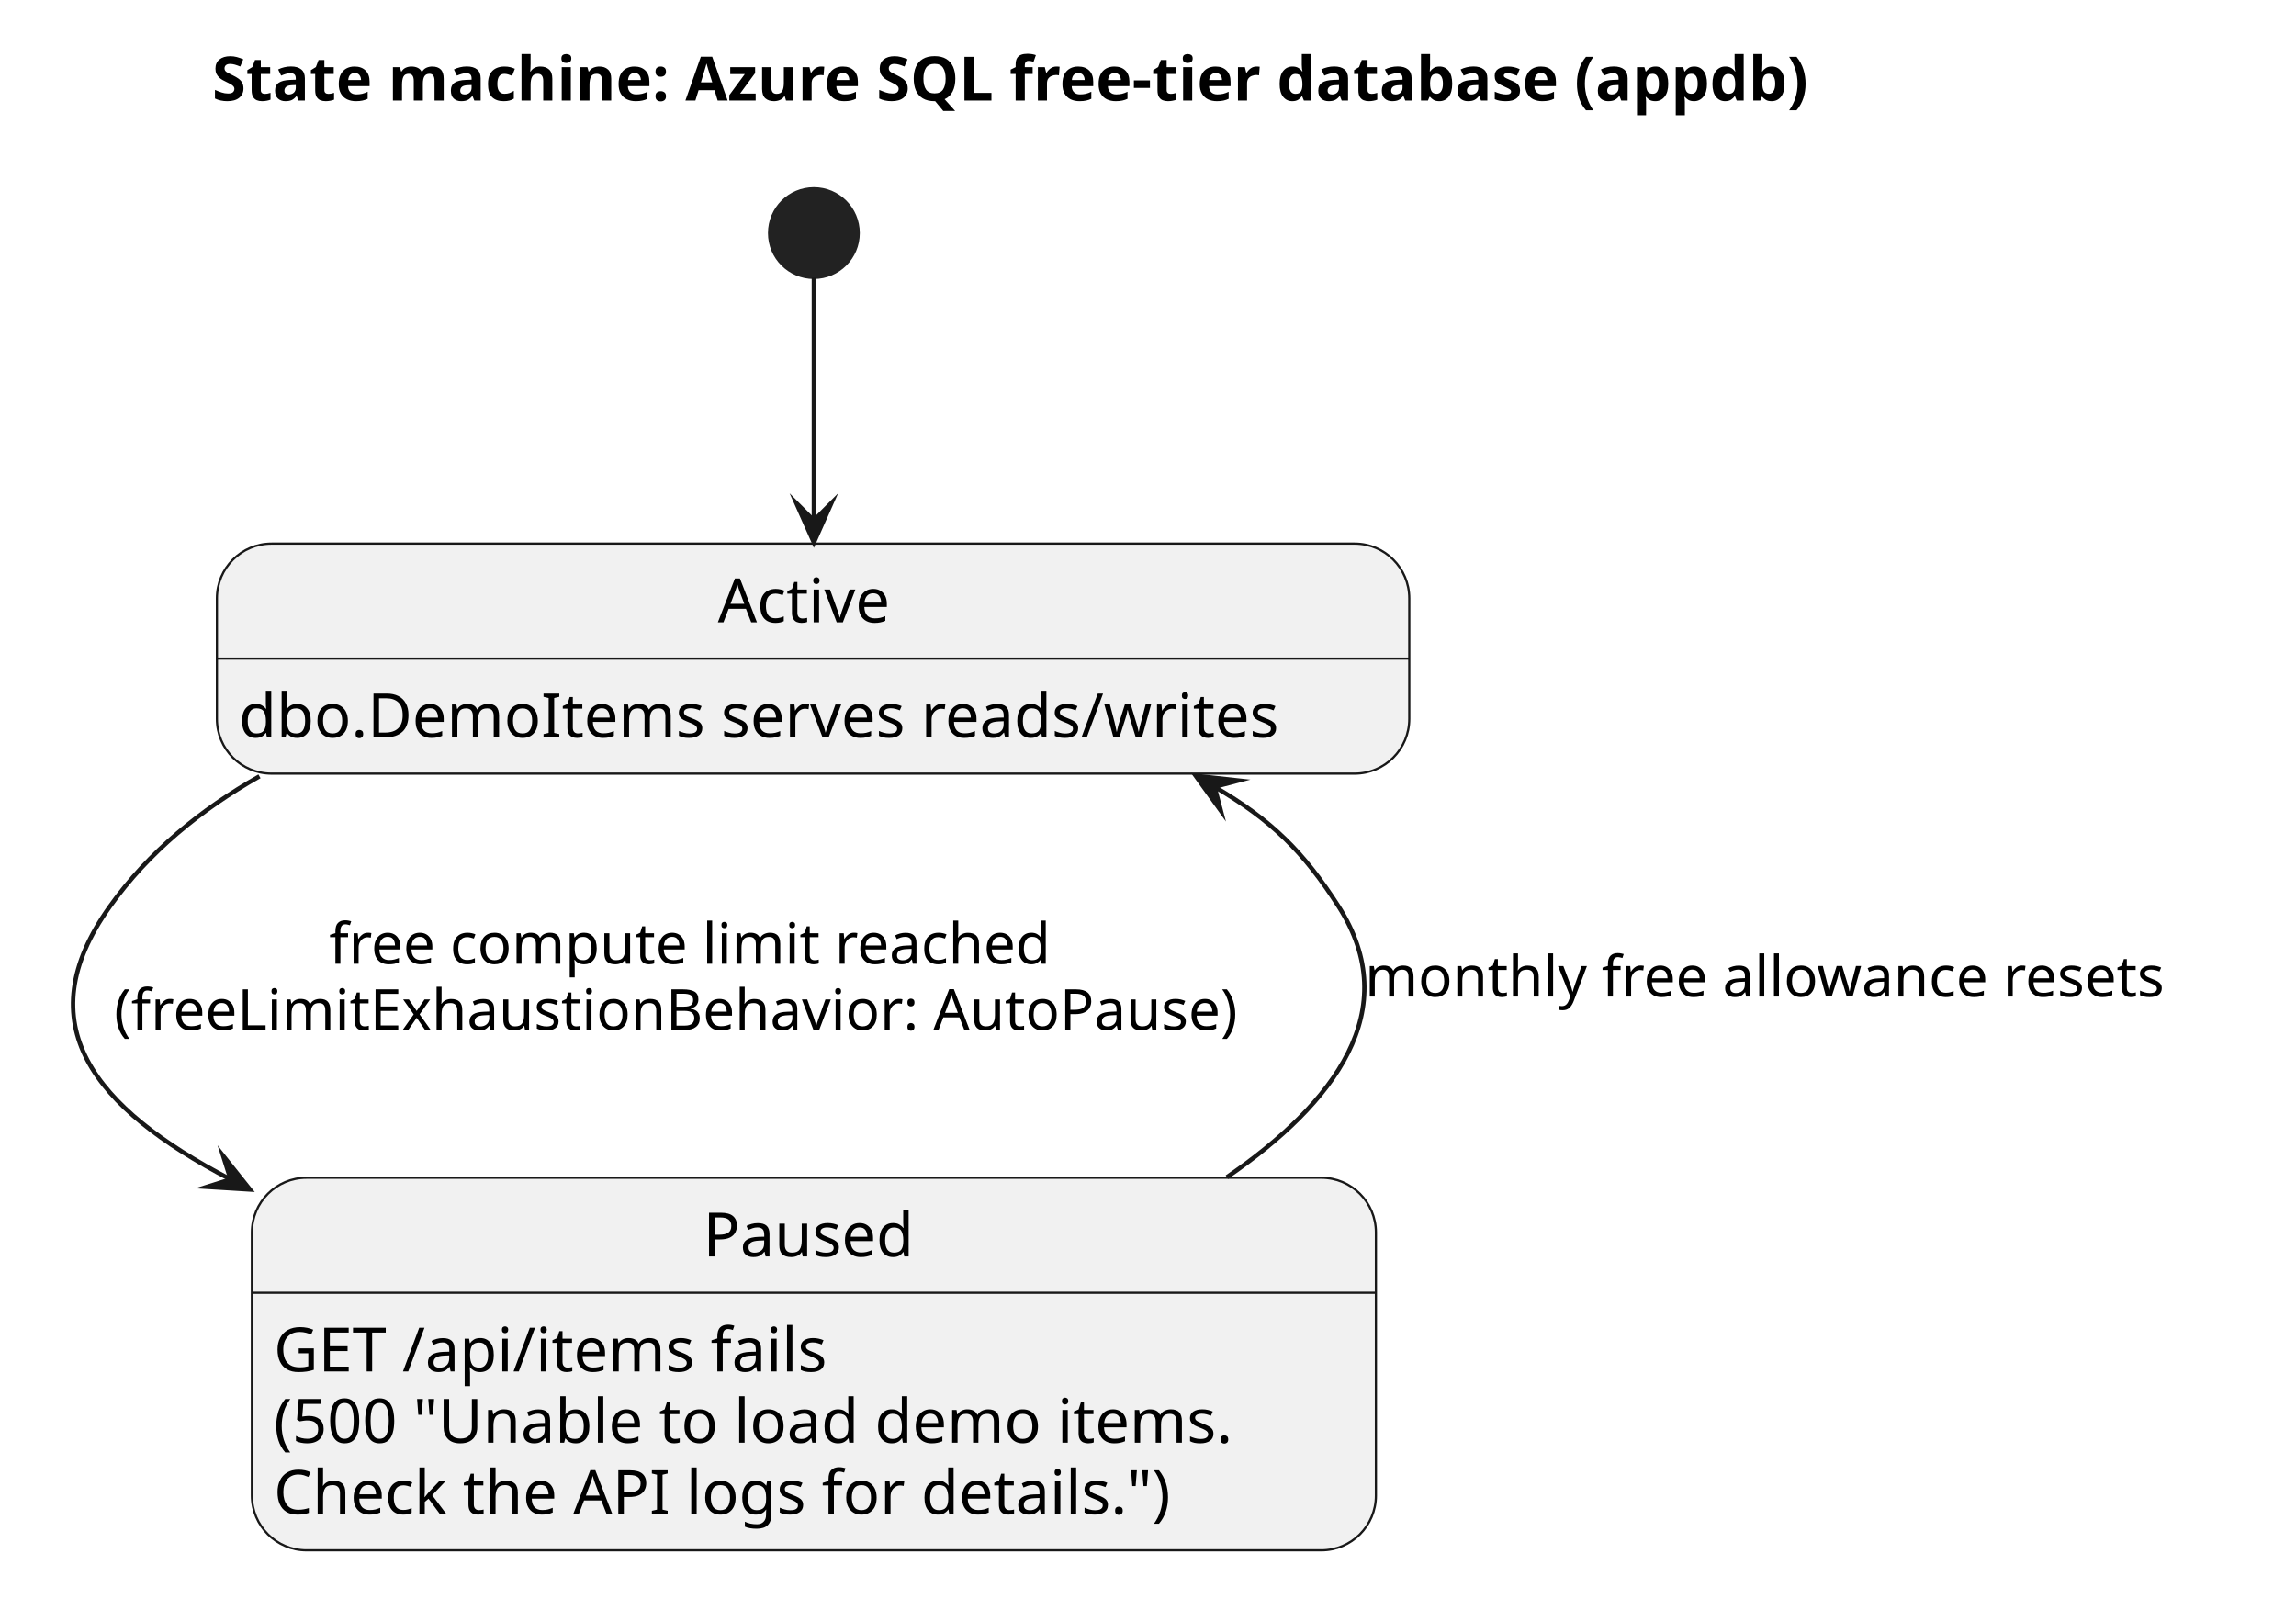
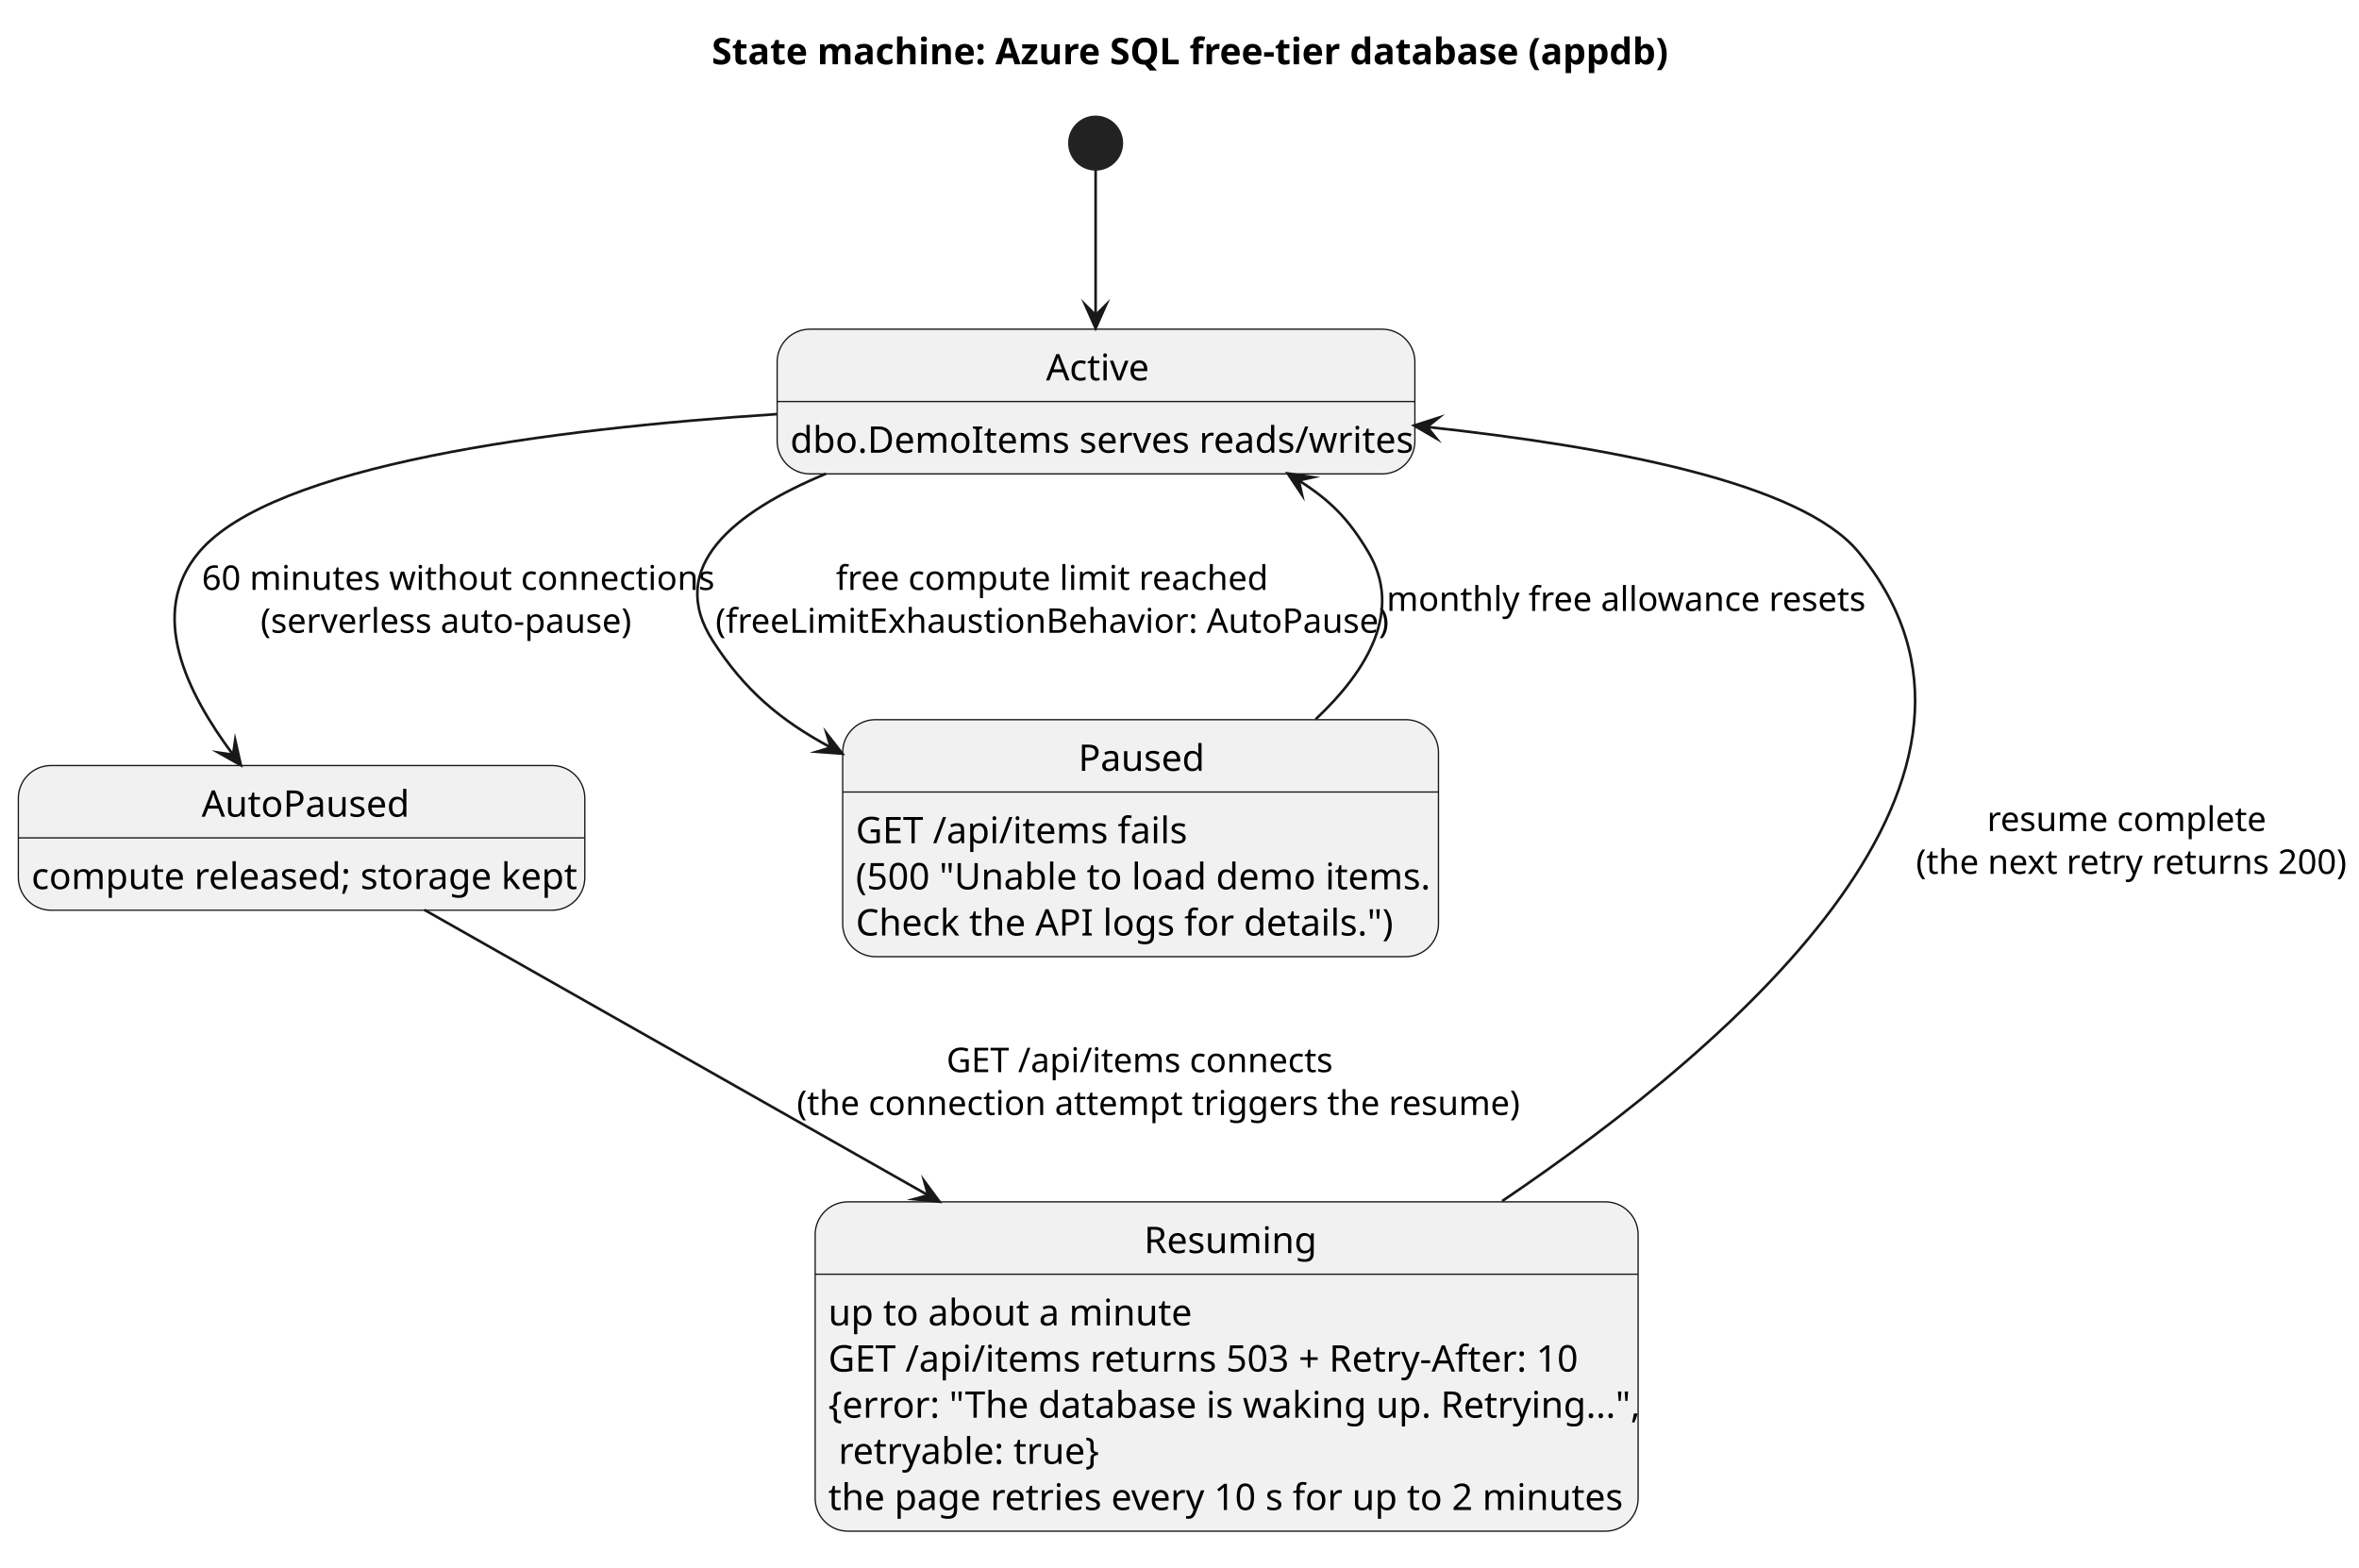
- <svg xmlns="http://www.w3.org/2000/svg" version="1.1" data-diagram-type="STATE" style="width:525px;height:368px;background:#FFFFFF;" width="525px" height="368px" viewBox="0 0 525 368" zoomAndPan="magnify" preserveAspectRatio="none" contentStyleType="text/css">
+ <svg xmlns="http://www.w3.org/2000/svg" version="1.1" data-diagram-type="STATE" style="width:900px;height:598px;background:#FFFFFF;" width="900px" height="598px" viewBox="0 0 900 598" zoomAndPan="magnify" preserveAspectRatio="none" contentStyleType="text/css">
  <defs />
  <g font-family="sans-serif" lengthAdjust="spacing">
    <g class="title" data-source-line="1">
-       <text x="48.516" y="22.995" fill="#000" font-size="14" textLength="420.991" font-weight="700">State machine: Azure SQL free-tier database (appdb)</text>
+       <text x="271.522" y="24.533" fill="#000" font-size="14" textLength="350.854" font-weight="700">State machine: Azure SQL free-tier database (appdb)</text>
    </g>
    <g class="entity" data-qualified-name="Active" id="ent0001" data-source-line="5">
-       <rect x="49.6" y="124.297" width="272.643" height="52.594" fill="#F1F1F1" style="stroke:#181818;stroke-width:0.5;" rx="12.5" ry="12.5" />
-       <line x1="49.6" y1="150.594" x2="322.243" y2="150.594" style="stroke:#181818;stroke-width:0.5;" />
-       <text x="164.145" y="142.292" fill="#000" font-size="14" textLength="43.552">Active</text>
-       <text x="54.6" y="168.589" fill="#000" font-size="14" textLength="252.643">dbo.DemoItems serves reads/writes</text>
+       <rect x="296.5" y="125.609" width="243.303" height="55.219" fill="#F1F1F1" style="stroke:#181818;stroke-width:0.5;" rx="12.5" ry="12.5" />
+       <line x1="296.5" y1="153.219" x2="539.803" y2="153.219" style="stroke:#181818;stroke-width:0.5;" />
+       <text x="399.089" y="145.143" fill="#000" font-size="14" textLength="38.124">Active</text>
+       <text x="301.5" y="172.752" fill="#000" font-size="14" textLength="223.303">dbo.DemoItems serves reads/writes</text>
    </g>
-     <g class="entity" data-qualified-name="Paused" id="ent0002" data-source-line="8">
-       <rect x="57.6" y="269.297" width="257.016" height="85.188" fill="#F1F1F1" style="stroke:#181818;stroke-width:0.5;" rx="12.5" ry="12.5" />
-       <line x1="57.6" y1="295.594" x2="314.616" y2="295.594" style="stroke:#181818;stroke-width:0.5;" />
-       <text x="160.764" y="287.292" fill="#000" font-size="14" textLength="50.688">Paused</text>
-       <text x="62.6" y="313.589" fill="#000" font-size="14" textLength="135.44">GET /api/items fails</text>
-       <text x="62.6" y="329.886" fill="#000" font-size="14" textLength="237.016">(500 "Unable to load demo items.</text>
-       <text x="62.6" y="346.183" fill="#000" font-size="14" textLength="221.32">Check the API logs for details.")</text>
+     <g class="entity" data-qualified-name="AutoPaused" id="ent0002" data-source-line="9">
+       <rect x="7" y="292.109" width="216.116" height="55.219" fill="#F1F1F1" style="stroke:#181818;stroke-width:0.5;" rx="12.5" ry="12.5" />
+       <line x1="7" y1="319.719" x2="223.116" y2="319.719" style="stroke:#181818;stroke-width:0.5;" />
+       <text x="76.917" y="311.643" fill="#000" font-size="14" textLength="76.282">AutoPaused</text>
+       <text x="12" y="339.252" fill="#000" font-size="14" textLength="196.116">compute released; storage kept</text>
    </g>
-     <g class="start_entity" data-qualified-name=".start." id="ent0003" data-source-line="3">
-       <ellipse cx="186.1" cy="53.297" rx="10" ry="10" fill="#222" style="stroke:#222;stroke-width:1;" />
+     <g class="entity" data-qualified-name="Resuming" id="ent0003" data-source-line="12">
+       <rect x="311" y="458.609" width="313.973" height="125.656" fill="#F1F1F1" style="stroke:#181818;stroke-width:0.5;" rx="12.5" ry="12.5" />
+       <line x1="311" y1="486.219" x2="624.973" y2="486.219" style="stroke:#181818;stroke-width:0.5;" />
+       <text x="436.473" y="478.143" fill="#000" font-size="14" textLength="63.027">Resuming</text>
+       <text x="316" y="505.752" fill="#000" font-size="14" textLength="127.647">up to about a minute</text>
+       <text x="316" y="523.361" fill="#000" font-size="14" textLength="274.271">GET /api/items returns 503 + Retry-After: 10</text>
+       <text x="316" y="540.971" fill="#000" font-size="14" textLength="293.973">{error: "The database is waking up. Retrying...",</text>
+       <text x="319.89" y="558.58" fill="#000" font-size="14" textLength="91.048">retryable: true}</text>
+       <text x="316" y="576.189" fill="#000" font-size="14" textLength="285.599">the page retries every 10 s for up to 2 minutes</text>
    </g>
-     <g class="link" data-entity-1="ent0003" data-entity-2="ent0001" id="lnk4" data-source-line="3" data-link-type="dependency">
-       <path d="M186.1,63.457 C186.1,77.277 186.1,98.967 186.1,119.037" style="stroke:#181818;stroke-width:1;" fill="none" id="*start*-to-Active" />
-       <polygon points="186.1,124.037,190.1,115.037,186.1,119.037,182.1,115.037,186.1,124.037" fill="#181818" style="stroke:#181818;stroke-width:1;stroke-linejoin:miter;stroke-miterlimit:10;" />
+     <g class="entity" data-qualified-name="Paused" id="ent0004" data-source-line="15">
+       <rect x="321.5" y="274.609" width="227.307" height="90.438" fill="#F1F1F1" style="stroke:#181818;stroke-width:0.5;" rx="12.5" ry="12.5" />
+       <line x1="321.5" y1="302.219" x2="548.807" y2="302.219" style="stroke:#181818;stroke-width:0.5;" />
+       <text x="411.412" y="294.143" fill="#000" font-size="14" textLength="47.482">Paused</text>
+       <text x="326.5" y="321.752" fill="#000" font-size="14" textLength="121.365">GET /api/items fails</text>
+       <text x="326.5" y="339.361" fill="#000" font-size="14" textLength="207.307">(500 "Unable to load demo items.</text>
+       <text x="326.5" y="356.971" fill="#000" font-size="14" textLength="197.169">Check the API logs for details.")</text>
    </g>
-     <g class="link" data-entity-1="ent0001" data-entity-2="ent0002" id="lnk5" data-source-line="6" data-link-type="dependency">
-       <path d="M59.33,177.507 C45.97,185.057 34.02,194.777 25.1,207.297 C6,234.077 21.315,253.317 52.725,269.677" style="stroke:#181818;stroke-width:1;" fill="none" id="Active-to-Paused" />
-       <polygon points="57.16,271.987,51.026,264.282,52.725,269.677,47.33,271.377,57.16,271.987" fill="#181818" style="stroke:#181818;stroke-width:1;stroke-linejoin:miter;stroke-miterlimit:10;" />
-       <text x="75.272" y="220.364" fill="#000" font-size="13" textLength="177.208">free compute limit reached</text>
-       <text x="26.1" y="235.497" fill="#000" font-size="13" textLength="275.552">(freeLimitExhaustionBehavior: AutoPause)</text>
+     <g class="start_entity" data-qualified-name=".start." id="ent0005" data-source-line="3">
+       <ellipse cx="418" cy="54.609" rx="10" ry="10" fill="#222" style="stroke:#222;stroke-width:1;" />
    </g>
-     <g class="link" data-entity-1="ent0002" data-entity-2="ent0001" id="lnk6" data-source-line="9" data-link-type="dependency">
-       <path d="M280.54,269.167 C305.23,252.177 321.21,230.937 306.1,207.297 C298.06,194.727 290.688,187.477 277.718,179.907" style="stroke:#181818;stroke-width:1;" fill="none" id="Paused-to-Active" />
-       <polygon points="273.4,177.387,279.157,185.378,277.718,179.907,283.189,178.469,273.4,177.387" fill="#181818" style="stroke:#181818;stroke-width:1;stroke-linejoin:miter;stroke-miterlimit:10;" />
-       <text x="312.1" y="227.864" fill="#000" font-size="13" textLength="196.923">monthly free allowance resets</text>
+     <g class="link" data-entity-1="ent0005" data-entity-2="ent0001" id="lnk6" data-source-line="3" data-link-type="dependency">
+       <path d="M418,64.859 C418,78.639 418,100.079 418,120.259" style="stroke:#181818;stroke-width:1;" fill="none" id="*start*-to-Active" />
+       <polygon points="418,125.259,422,116.259,418,120.259,414,116.259,418,125.259" fill="#181818" style="stroke:#181818;stroke-width:1;stroke-linejoin:miter;stroke-miterlimit:10;" />
+     </g>
+     <g class="link" data-entity-1="ent0001" data-entity-2="ent0002" id="lnk7" data-source-line="6" data-link-type="dependency">
+       <path d="M296.34,158.029 C209.83,163.679 104.18,177.399 76,210.609 C56.14,234.019 71.303,264.34 88.913,287.98" style="stroke:#181818;stroke-width:1;" fill="none" id="Active-to-AutoPaused" />
+       <polygon points="91.9,291.989,89.731,282.382,88.913,287.98,83.316,287.161,91.9,291.989" fill="#181818" style="stroke:#181818;stroke-width:1;stroke-linejoin:miter;stroke-miterlimit:10;" />
+       <text x="77" y="225.104" fill="#000" font-size="13" textLength="181.384">60 minutes without connections</text>
+       <text x="99.414" y="241.456" fill="#000" font-size="13" textLength="136.557">(serverless auto-pause)</text>
+     </g>
+     <g class="link" data-entity-1="ent0001" data-entity-2="ent0004" id="lnk8" data-source-line="7" data-link-type="dependency">
+       <path d="M315.14,180.759 C280.06,195.329 253.75,216.279 272,244.609 C283.95,263.159 297.402,274.749 316.972,285.229" style="stroke:#181818;stroke-width:1;" fill="none" id="Active-to-Paused" />
+       <polygon points="321.38,287.589,315.334,279.814,316.972,285.229,311.558,286.867,321.38,287.589" fill="#181818" style="stroke:#181818;stroke-width:1;stroke-linejoin:miter;stroke-miterlimit:10;" />
+       <text x="318.89" y="225.104" fill="#000" font-size="13" textLength="153.182">free compute limit reached</text>
+       <text x="273" y="241.456" fill="#000" font-size="13" textLength="244.962">(freeLimitExhaustionBehavior: AutoPause)</text>
+     </g>
+     <g class="link" data-entity-1="ent0004" data-entity-2="ent0001" id="lnk11" data-source-line="16" data-link-type="dependency">
+       <path d="M501.94,274.469 C521.89,255.669 535.29,232.959 522,210.609 C514.65,198.249 507.766,191.091 495.506,183.341" style="stroke:#181818;stroke-width:1;" fill="none" id="Paused-to-Active" />
+       <polygon points="491.28,180.669,496.75,188.859,495.506,183.341,501.025,182.097,491.28,180.669" fill="#181818" style="stroke:#181818;stroke-width:1;stroke-linejoin:miter;stroke-miterlimit:10;" />
+       <text x="529" y="233.104" fill="#000" font-size="13" textLength="171.971">monthly free allowance resets</text>
+     </g>
+     <g class="link" data-entity-1="ent0002" data-entity-2="ent0003" id="lnk9" data-source-line="10" data-link-type="dependency">
+       <path d="M161.88,347.169 C211.76,375.429 288.09,418.675 354.1,456.075" style="stroke:#181818;stroke-width:1;" fill="none" id="AutoPaused-to-Resuming" />
+       <polygon points="358.45,458.539,352.591,450.623,354.1,456.075,348.648,457.583,358.45,458.539" fill="#181818" style="stroke:#181818;stroke-width:1;stroke-linejoin:miter;stroke-miterlimit:10;" />
+       <text x="361.091" y="409.104" fill="#000" font-size="13" textLength="141.61">GET /api/items connects</text>
+       <text x="304" y="425.456" fill="#000" font-size="13" textLength="255.792">(the connection attempt triggers the resume)</text>
+     </g>
+     <g class="link" data-entity-1="ent0003" data-entity-2="ent0001" id="lnk10" data-source-line="13" data-link-type="dependency">
+       <path d="M573.09,458.319 C666.55,395.129 778.5,294.899 709,210.609 C687.19,184.149 614.211,170.468 544.481,162.918" style="stroke:#181818;stroke-width:1;" fill="none" id="Resuming-to-Active" />
+       <polygon points="539.51,162.379,548.027,167.325,544.481,162.918,548.888,159.371,539.51,162.379" fill="#181818" style="stroke:#181818;stroke-width:1;stroke-linejoin:miter;stroke-miterlimit:10;" />
+       <text x="758.095" y="317.104" fill="#000" font-size="13" textLength="99.709">resume complete</text>
+       <text x="731" y="333.456" fill="#000" font-size="13" textLength="153.899">(the next retry returns 200)</text>
    </g>
  </g>
</svg>
